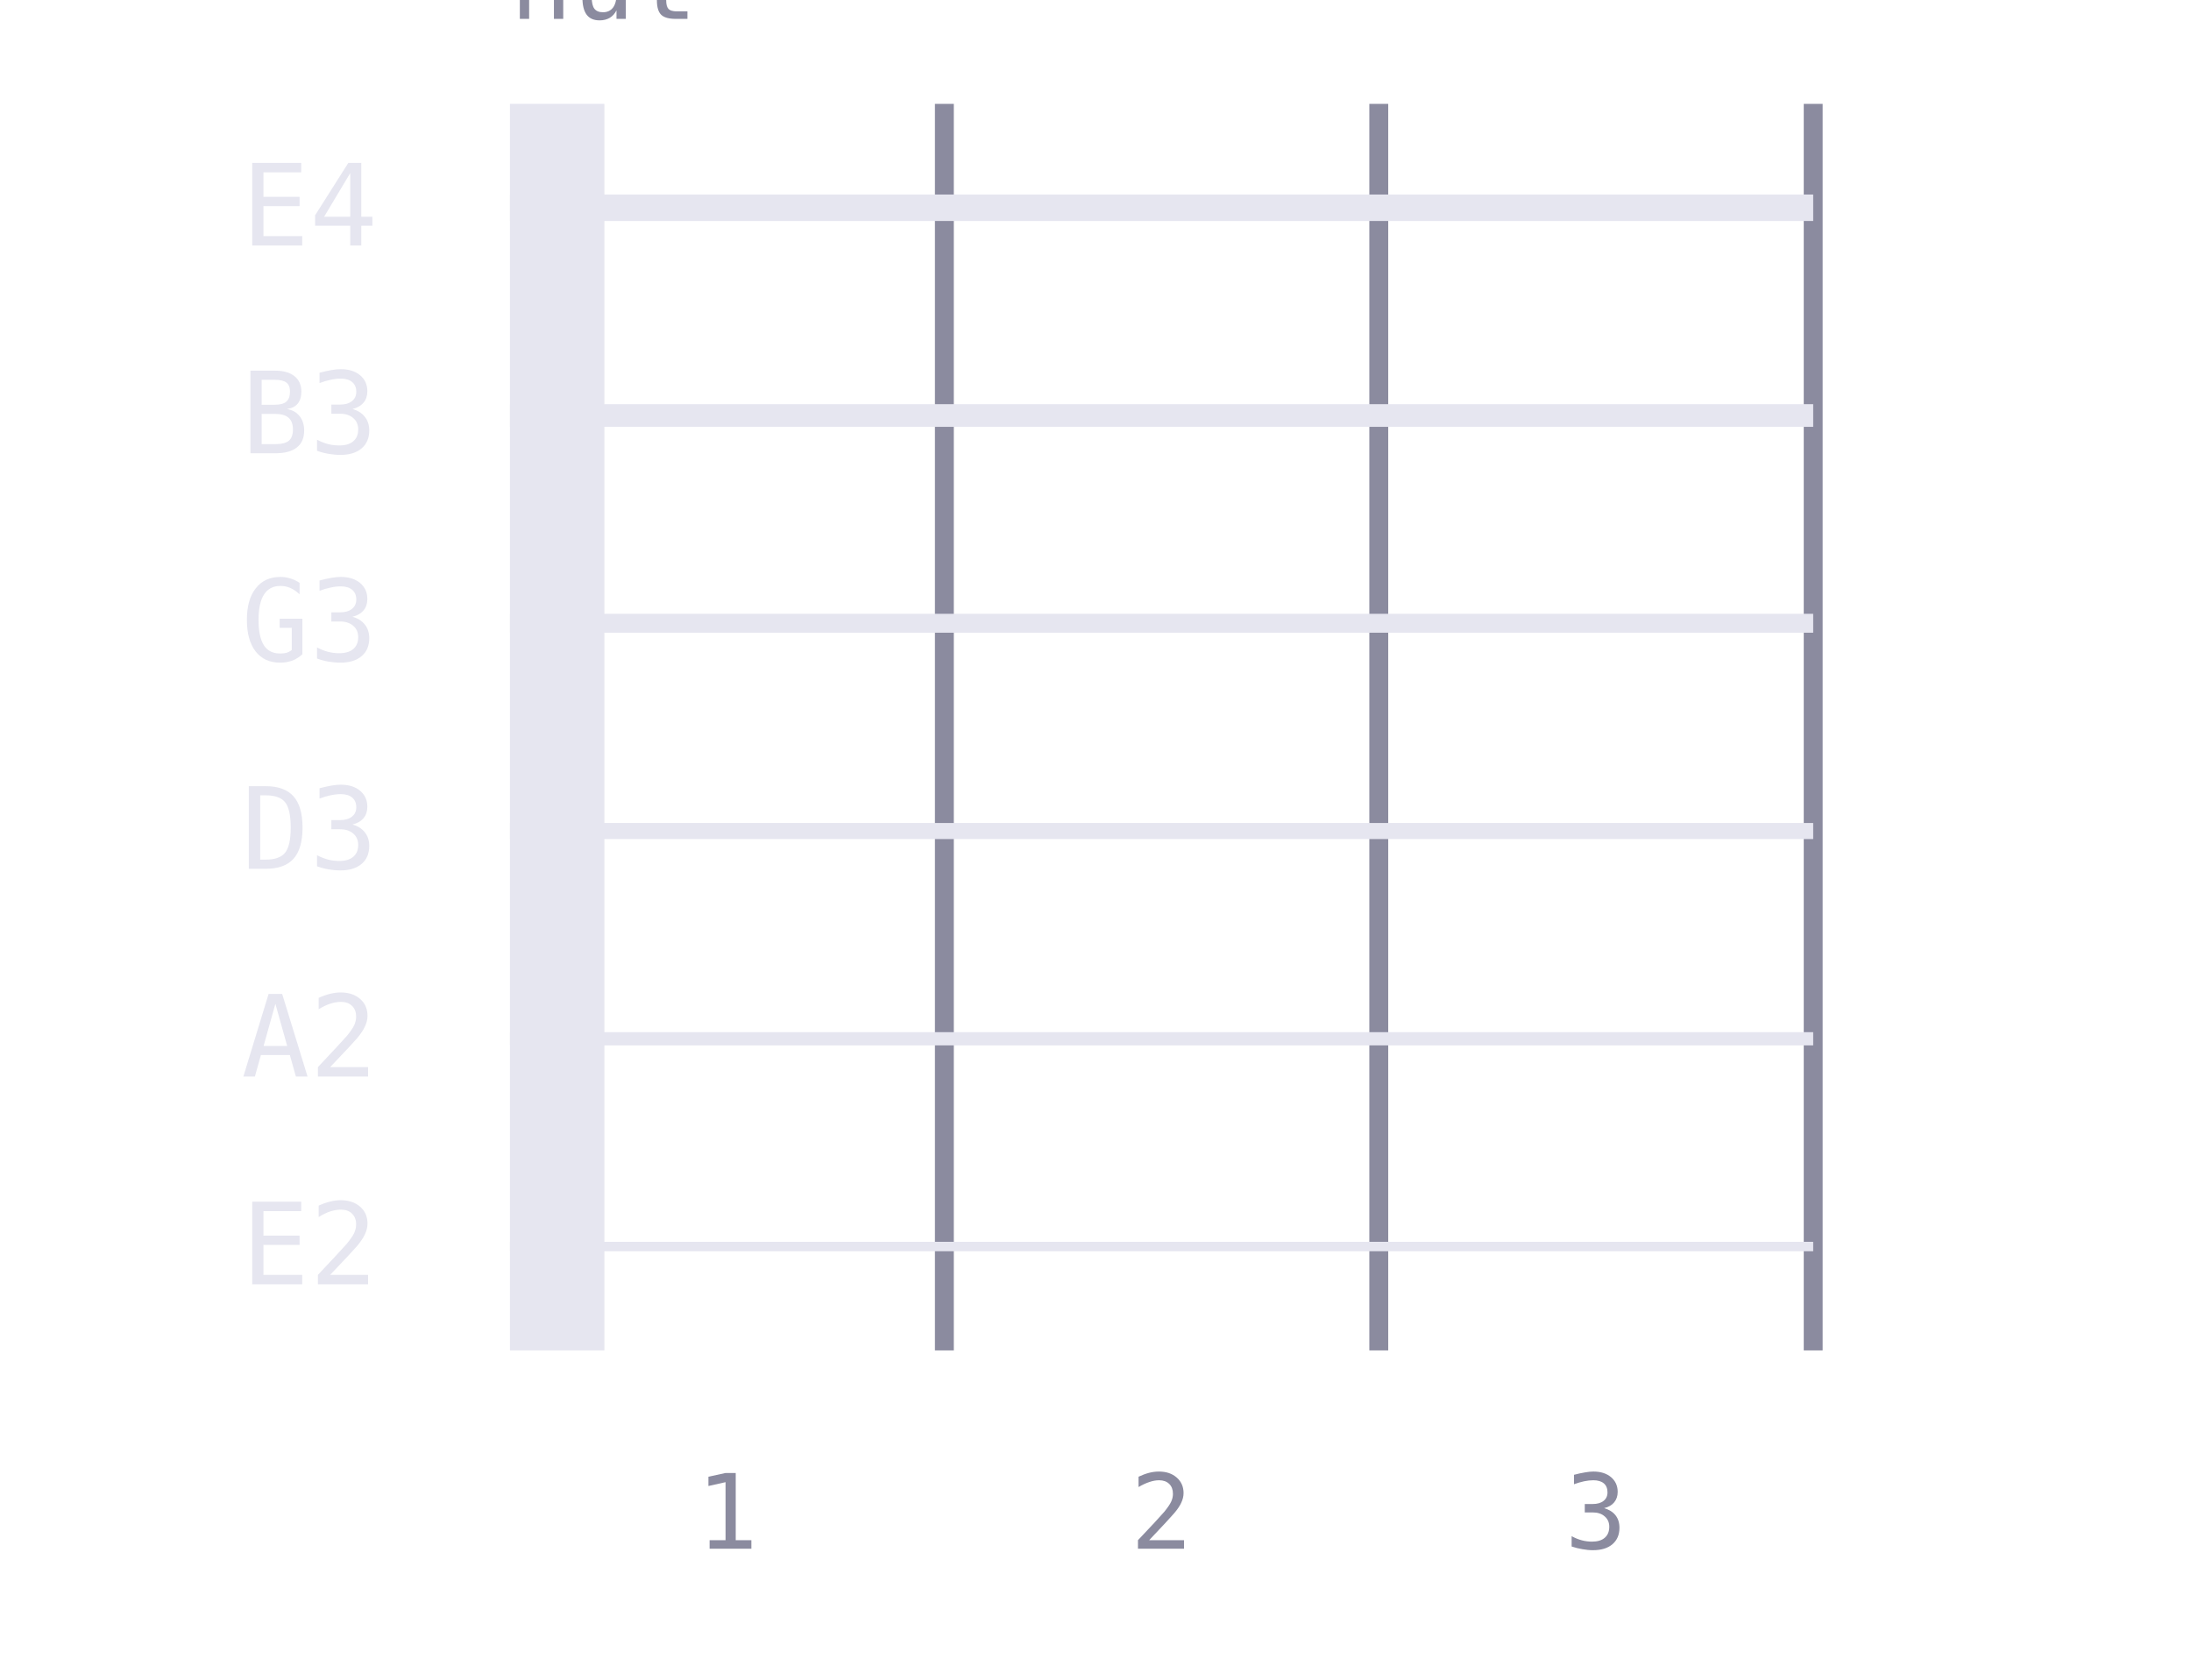
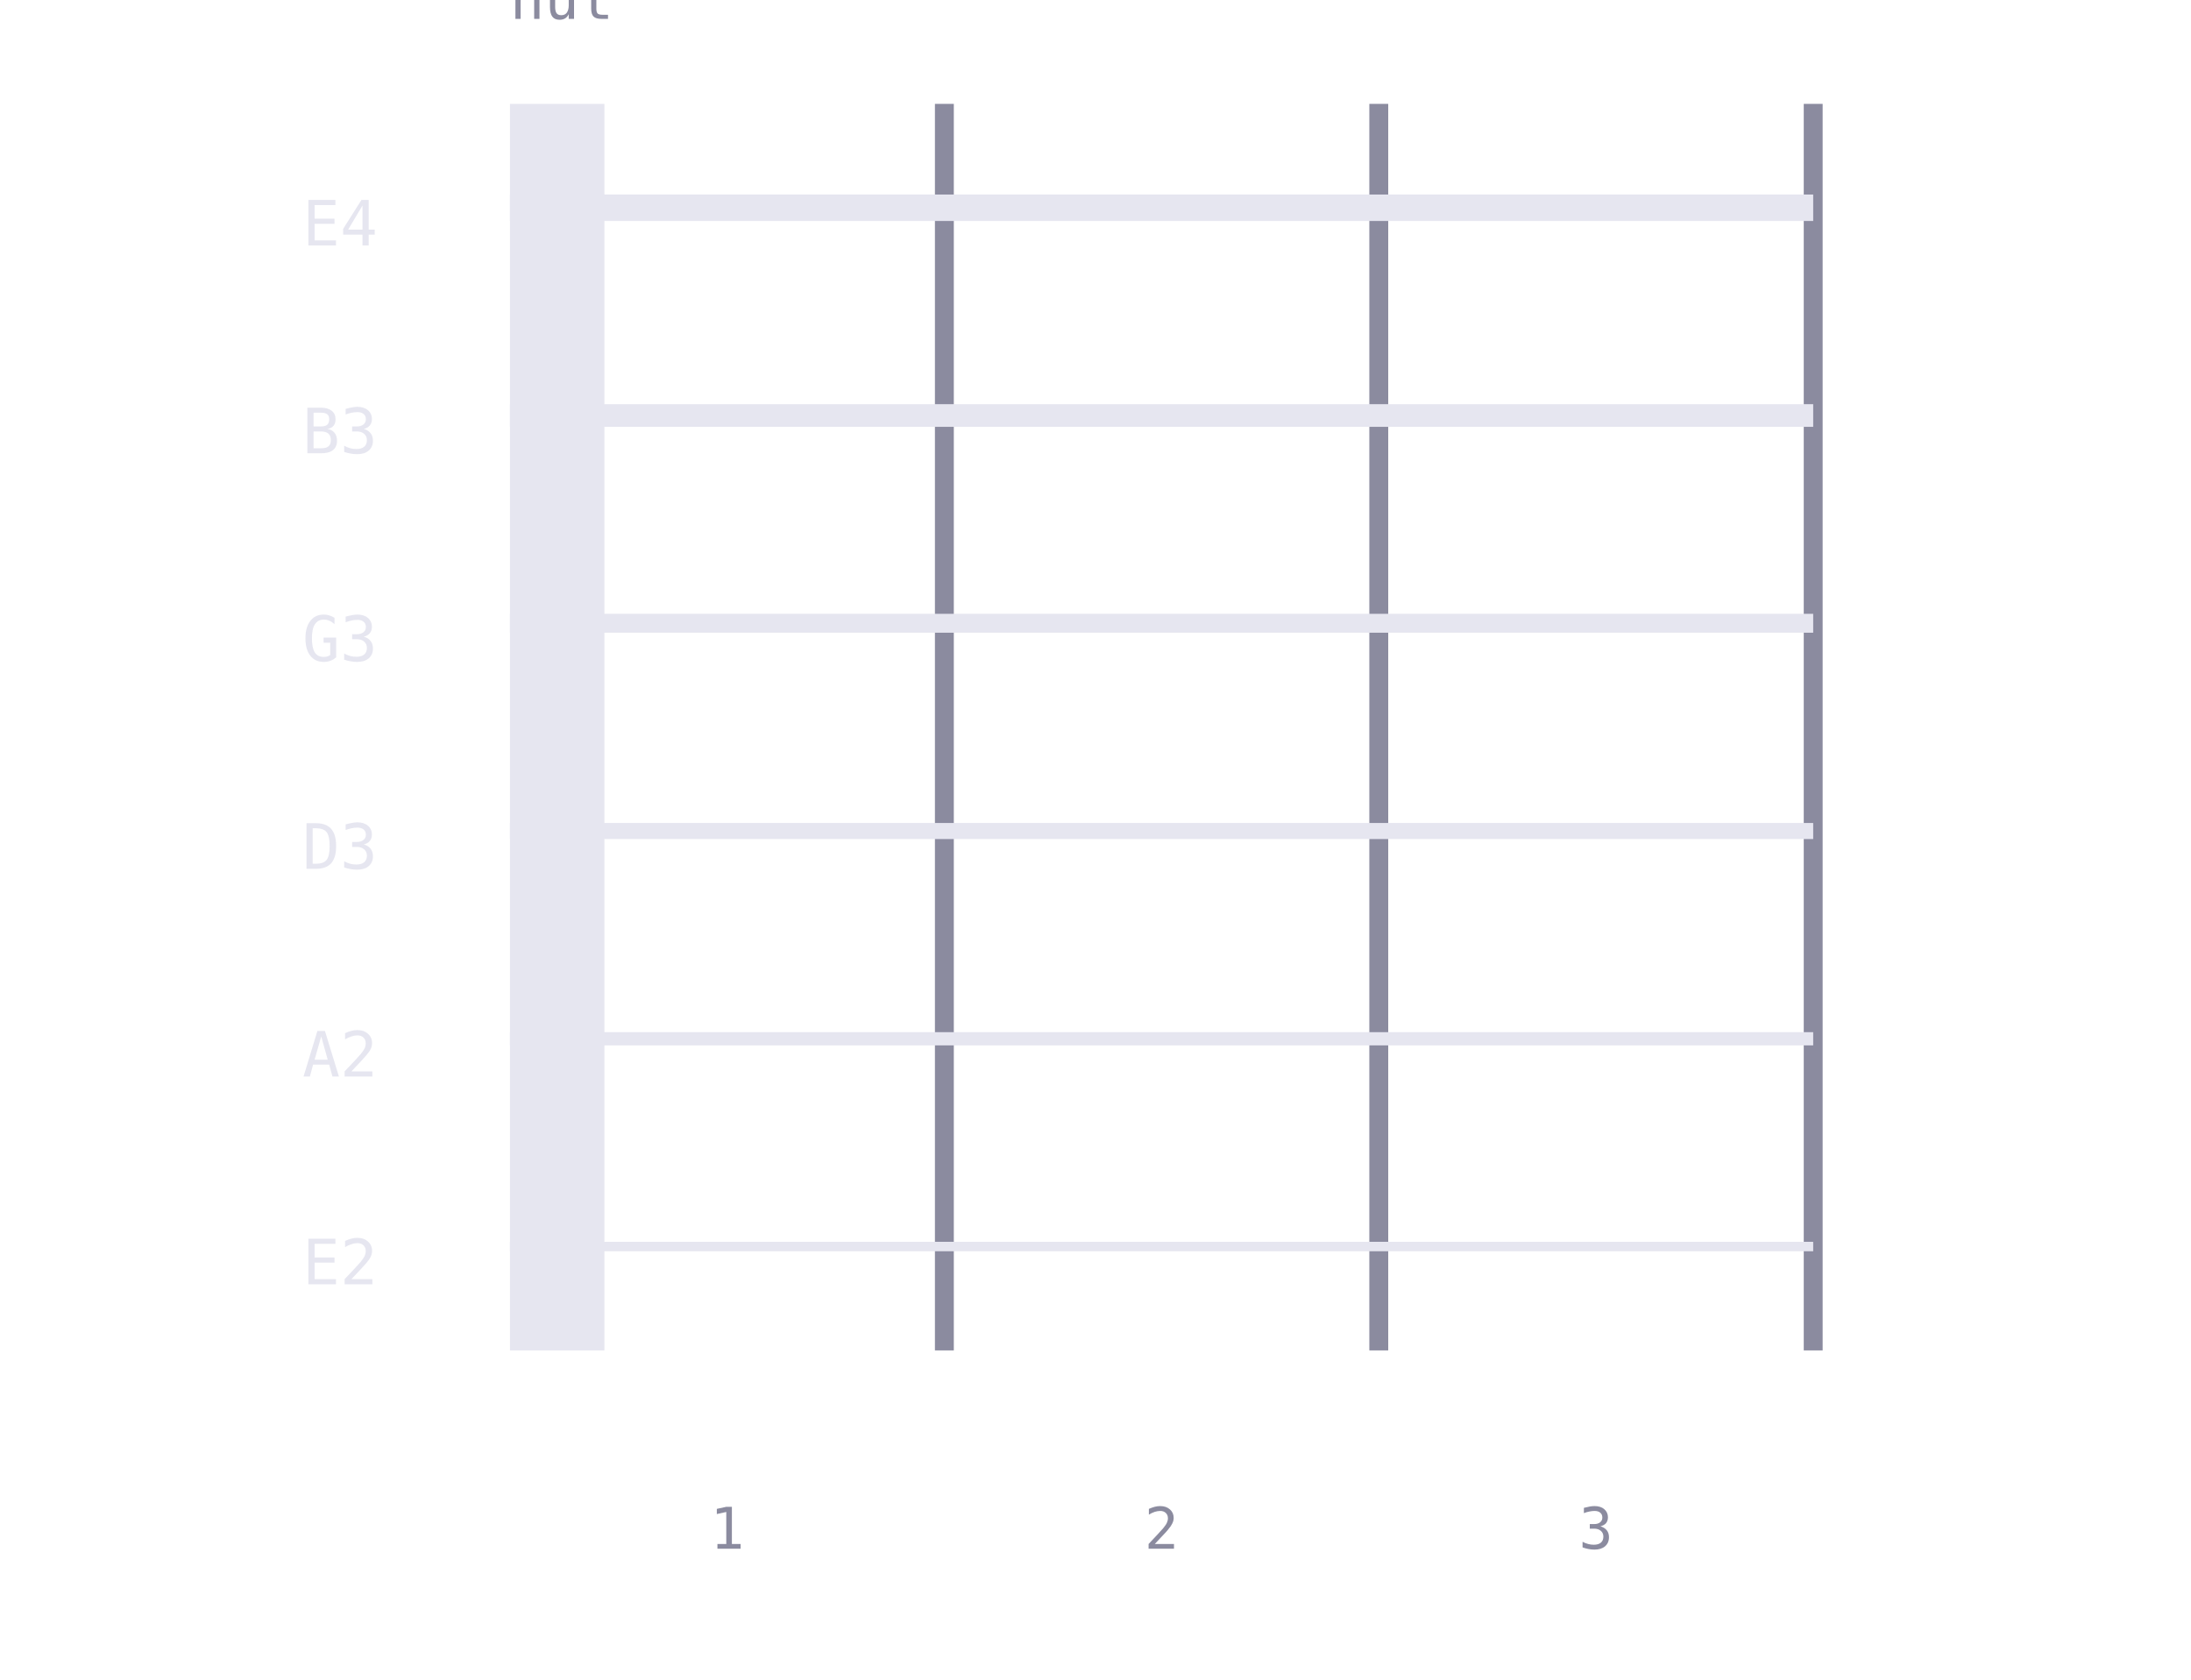
<svg xmlns="http://www.w3.org/2000/svg" viewBox="0 0 420 322" role="img" aria-label="Guitar strings, lowest to highest: E2 A2 D3 G3 B3 E4" font-family="ui-monospace, SFMono-Regular, Menlo, monospace">
  <g transform="scale(1.8103)">
    <rect x="54" y="11" width="10" height="132" fill="#e6e6f0" />
    <line x1="100" y1="11" x2="100" y2="143" stroke="#8b8b9f" stroke-width="2" />
-     <text x="77.0" y="164" font-size="11" fill="#8b8b9f" text-anchor="middle">1</text>
+     <text x="77.0" y="164" font-size="6.08" fill="#8b8b9f" text-anchor="middle">1</text>
    <line x1="146" y1="11" x2="146" y2="143" stroke="#8b8b9f" stroke-width="2" />
-     <text x="123.0" y="164" font-size="11" fill="#8b8b9f" text-anchor="middle">2</text>
+     <text x="123.0" y="164" font-size="6.08" fill="#8b8b9f" text-anchor="middle">2</text>
    <line x1="192" y1="11" x2="192" y2="143" stroke="#8b8b9f" stroke-width="2" />
-     <text x="169.0" y="164" font-size="11" fill="#8b8b9f" text-anchor="middle">3</text>
+     <text x="169.0" y="164" font-size="6.08" fill="#8b8b9f" text-anchor="middle">3</text>
    <line x1="54" y1="22" x2="192" y2="22" stroke="#e6e6f0" stroke-width="2.8" />
-     <text x="40" y="26" font-size="12" fill="#e6e6f0" text-anchor="end">E4</text>
+     <text x="40" y="26" font-size="6.63" fill="#e6e6f0" text-anchor="end">E4</text>
    <line x1="54" y1="44" x2="192" y2="44" stroke="#e6e6f0" stroke-width="2.4" />
-     <text x="40" y="48" font-size="12" fill="#e6e6f0" text-anchor="end">B3</text>
+     <text x="40" y="48" font-size="6.63" fill="#e6e6f0" text-anchor="end">B3</text>
    <line x1="54" y1="66" x2="192" y2="66" stroke="#e6e6f0" stroke-width="2.0" />
-     <text x="40" y="70" font-size="12" fill="#e6e6f0" text-anchor="end">G3</text>
+     <text x="40" y="70" font-size="6.63" fill="#e6e6f0" text-anchor="end">G3</text>
    <line x1="54" y1="88" x2="192" y2="88" stroke="#e6e6f0" stroke-width="1.7" />
-     <text x="40" y="92" font-size="12" fill="#e6e6f0" text-anchor="end">D3</text>
+     <text x="40" y="92" font-size="6.63" fill="#e6e6f0" text-anchor="end">D3</text>
    <line x1="54" y1="110" x2="192" y2="110" stroke="#e6e6f0" stroke-width="1.4" />
-     <text x="40" y="114" font-size="12" fill="#e6e6f0" text-anchor="end">A2</text>
+     <text x="40" y="114" font-size="6.63" fill="#e6e6f0" text-anchor="end">A2</text>
    <line x1="54" y1="132" x2="192" y2="132" stroke="#e6e6f0" stroke-width="1.0" />
-     <text x="40" y="136" font-size="12" fill="#e6e6f0" text-anchor="end">E2</text>
-     <text x="54" y="2" font-size="11" fill="#8b8b9f">nut</text>
+     <text x="40" y="136" font-size="6.63" fill="#e6e6f0" text-anchor="end">E2</text>
+     <text x="54" y="2" font-size="6.08" fill="#8b8b9f">nut</text>
  </g>
</svg>
